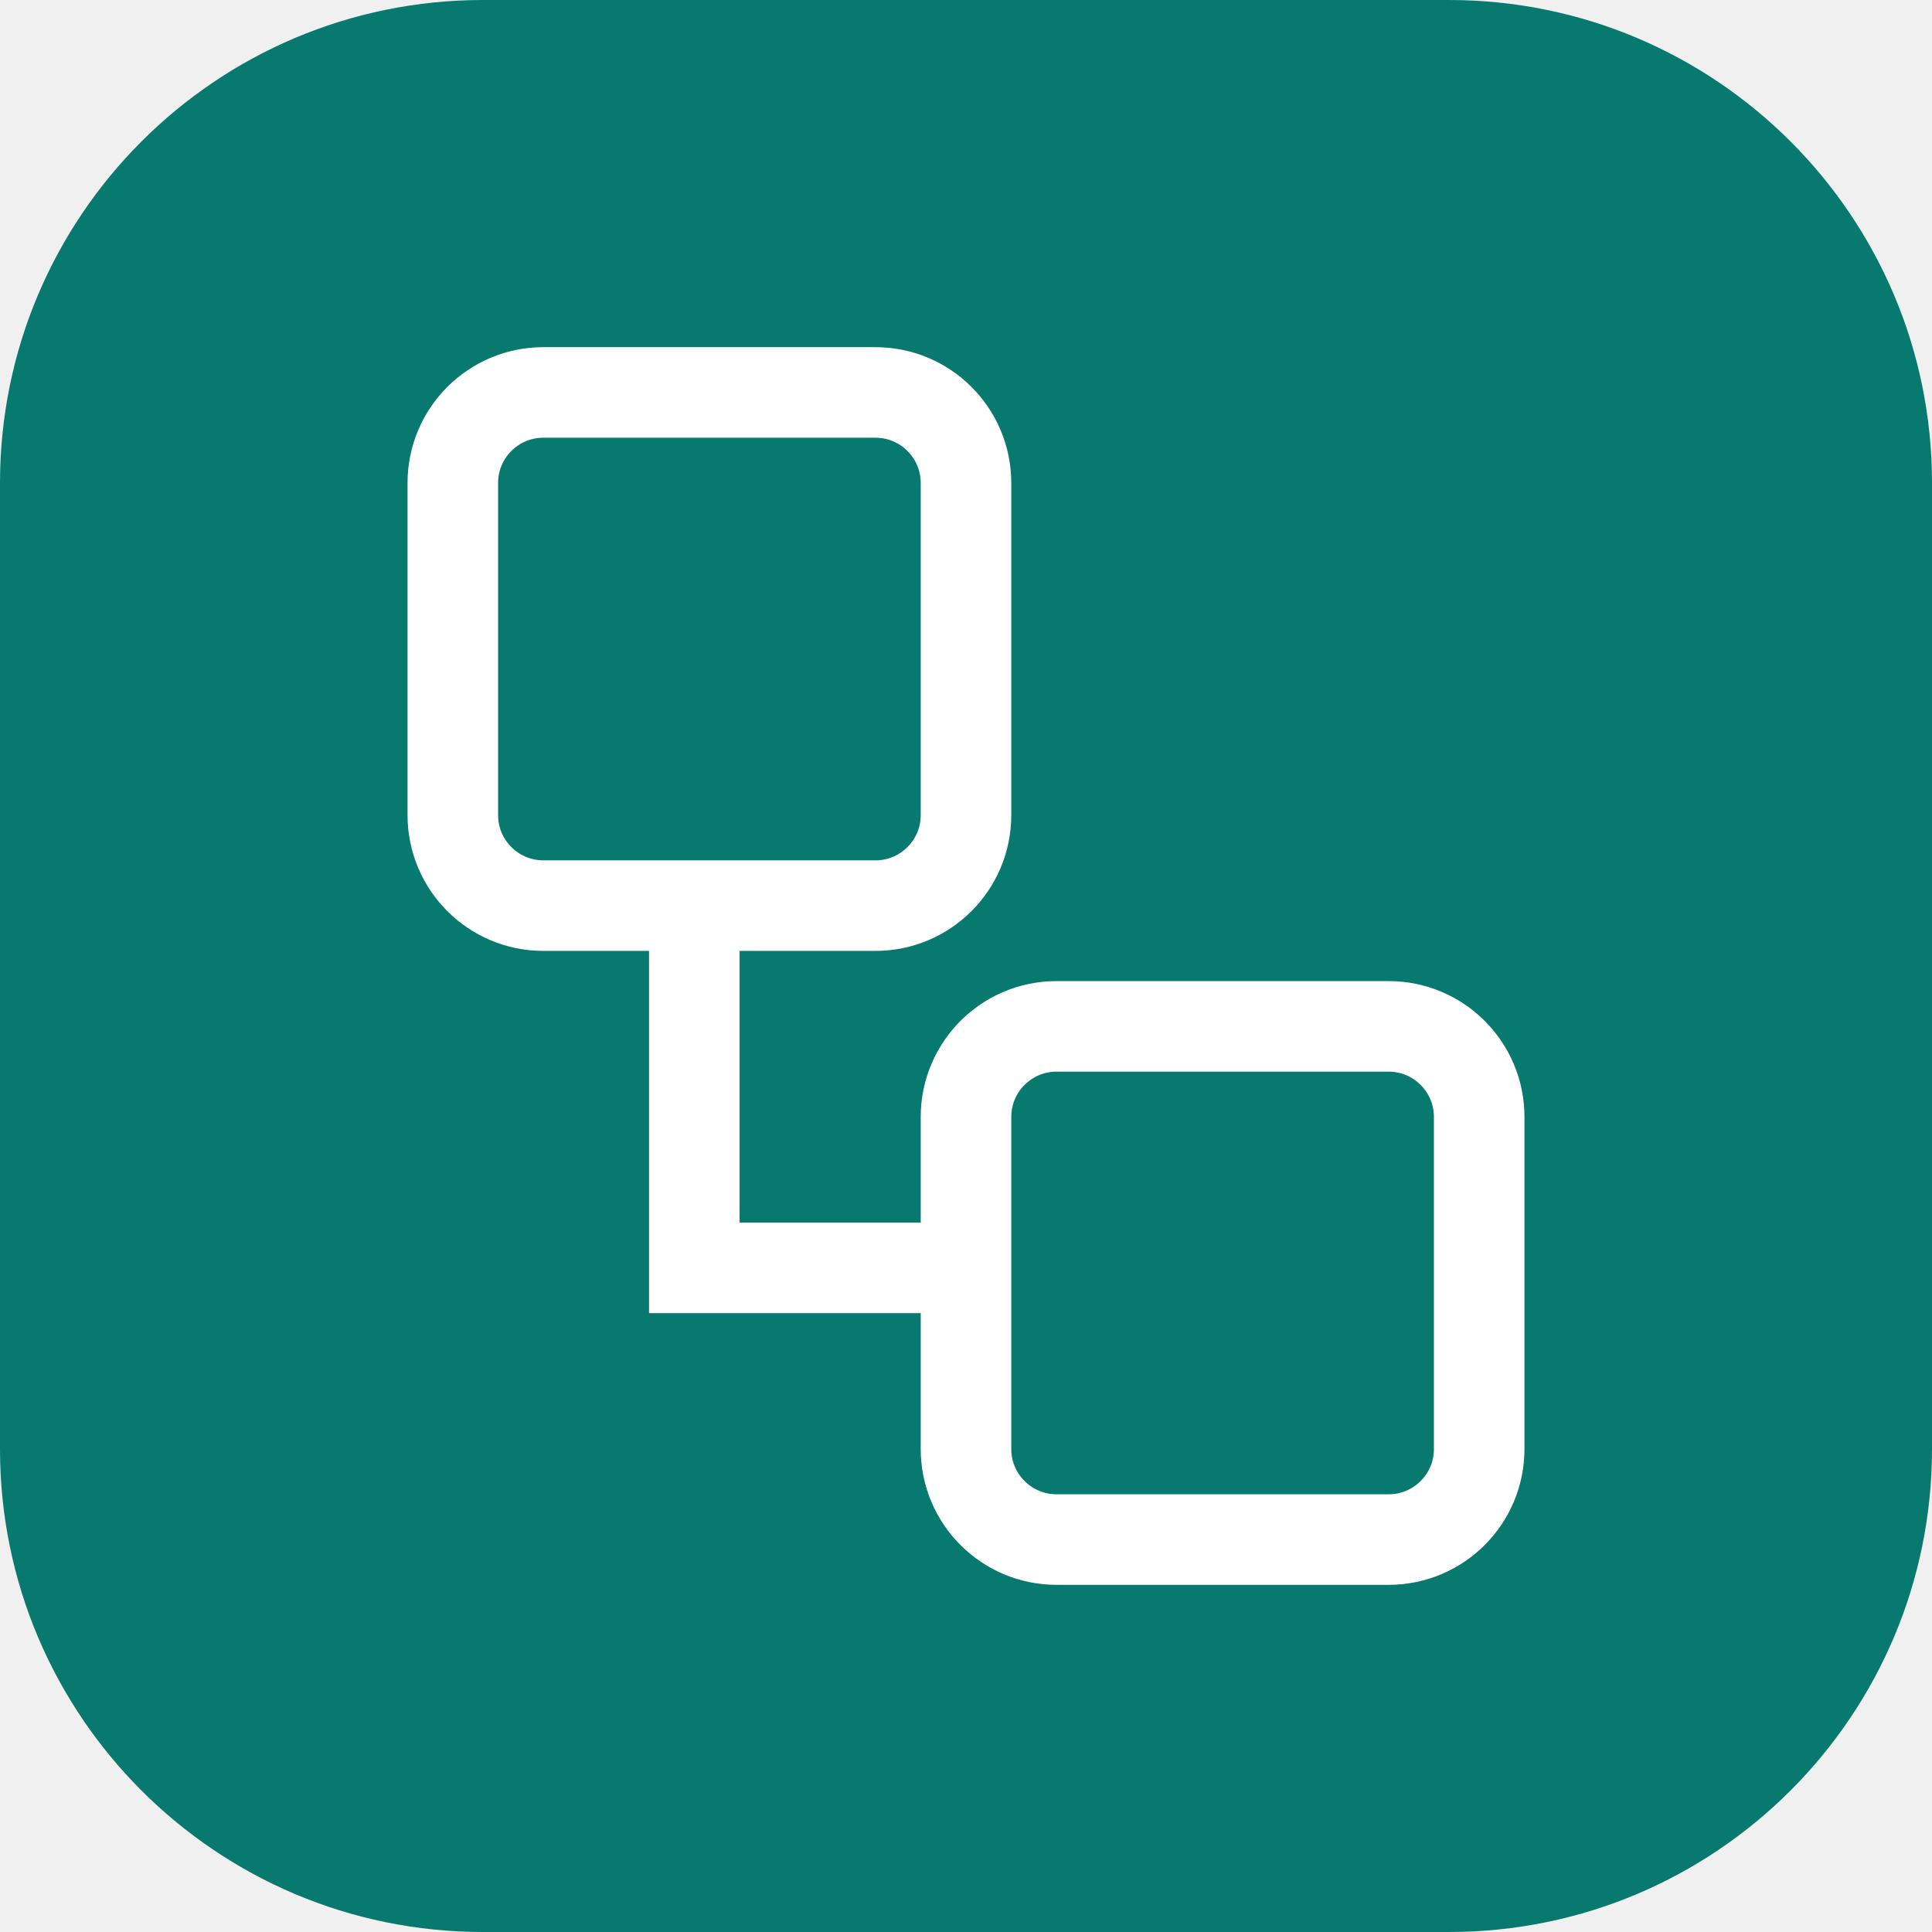
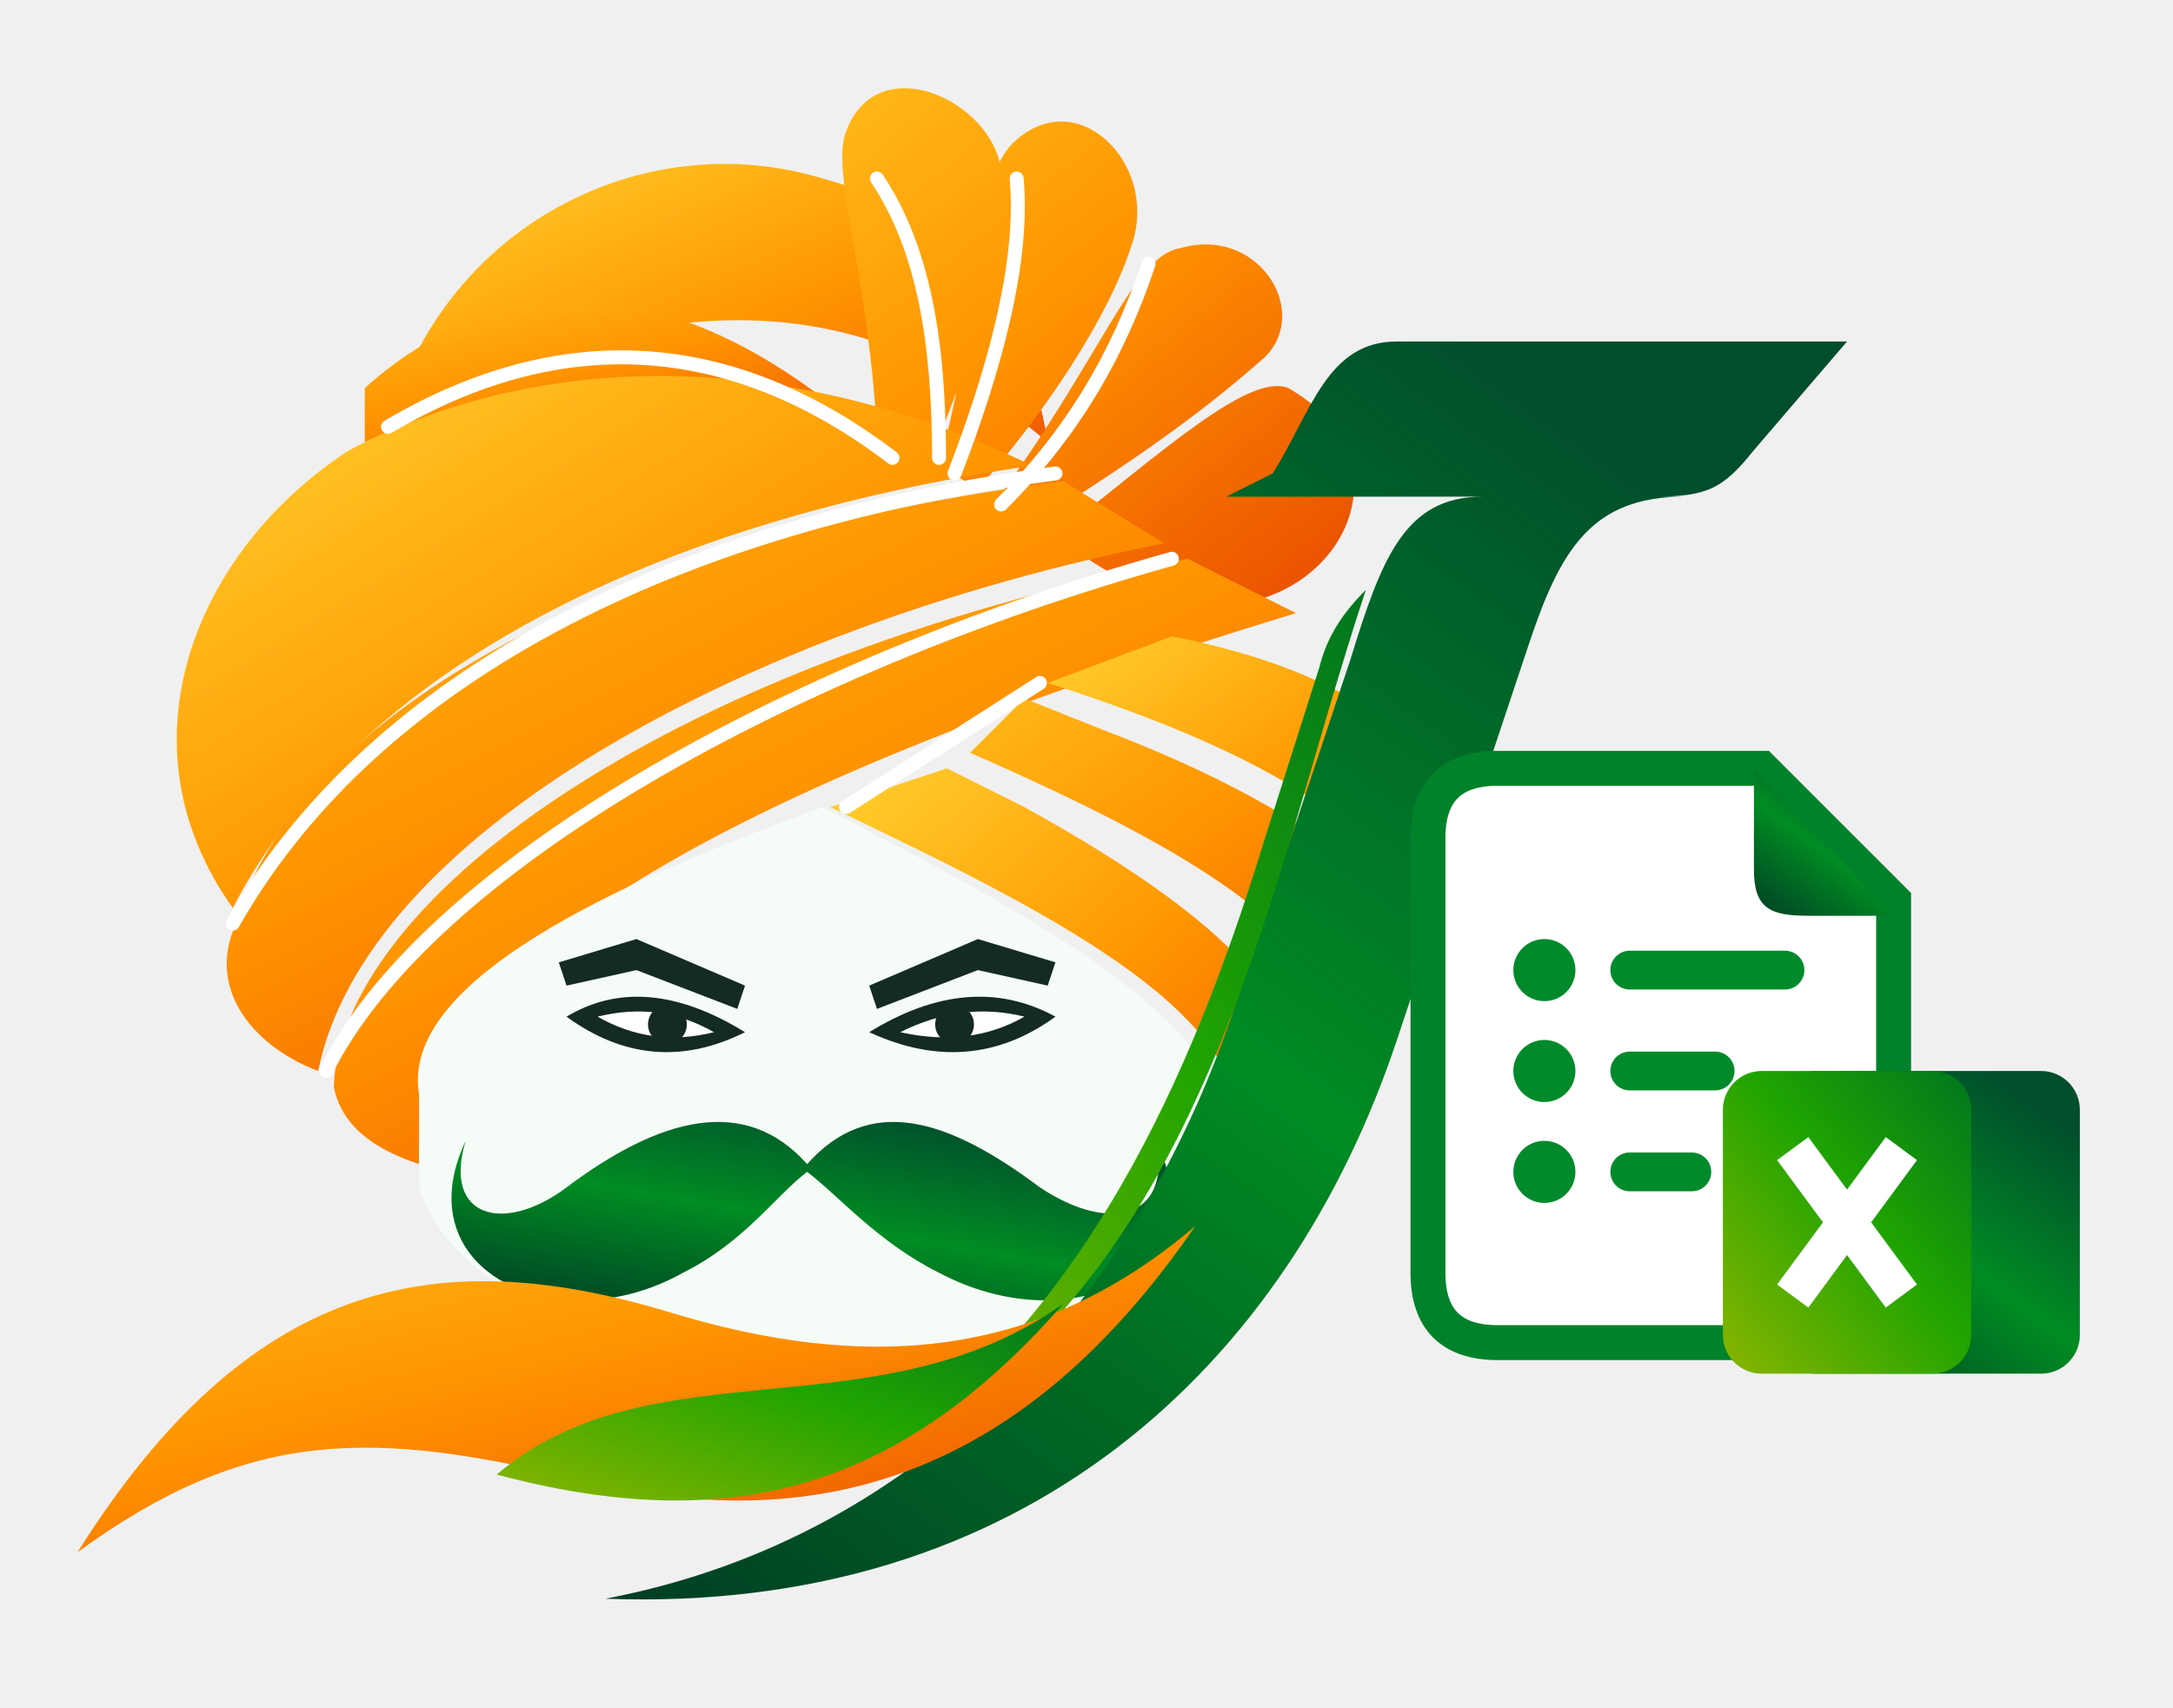
- <svg xmlns="http://www.w3.org/2000/svg" viewBox="0 0 64 64">
-   <rect width="64" height="64" rx="16" fill="#08796e" />
-   <g fill="none" stroke="white" stroke-width="3">
-     <rect x="15" y="13" width="17" height="17" rx="3" />
-     <rect x="32" y="34" width="17" height="17" rx="3" />
-     <path d="M23 30v12h9" />
+ <svg xmlns="http://www.w3.org/2000/svg" viewBox="0 0 280 220">
+   <defs>
+     <linearGradient id="saffron" x1="0" y1="0" x2="0.8" y2="1">
+       <stop stop-color="#ffba18" />
+       <stop offset=".48" stop-color="#ff9200" />
+       <stop offset="1" stop-color="#ec5500" />
+     </linearGradient>
+     <linearGradient id="fold" x1="0" y1="0" x2="1" y2="1">
+       <stop stop-color="#ffd12e" />
+       <stop offset=".55" stop-color="#ff9600" />
+       <stop offset="1" stop-color="#f05b00" />
+     </linearGradient>
+     <linearGradient id="green" x1="0" y1="1" x2=".7" y2="0">
+       <stop stop-color="#003d24" />
+       <stop offset=".53" stop-color="#008c23" />
+       <stop offset="1" stop-color="#004e2c" />
+     </linearGradient>
+     <linearGradient id="lime" x1="0" y1="1" x2="1" y2="0">
+       <stop stop-color="#8ab500" />
+       <stop offset=".55" stop-color="#20a400" />
+       <stop offset="1" stop-color="#00761f" />
+     </linearGradient>
+     <linearGradient id="underline">
+       <stop stop-color="#ff8800" />
+       <stop offset=".35" stop-color="#ffaf00" />
+       <stop offset=".7" stop-color="#169700" />
+       <stop offset="1" stop-color="#007822" />
+     </linearGradient>
+   </defs>
+   <g transform="translate(0 8)">
+     <g>
+       <path fill="url(#fold)" d="M50 47C57 21 83 8 106 15c15 4 26 15 29 34C114 31 88 26 50 47Z" />
+       <path fill="url(#saffron)" d="M113 48c-1-20-6-34-4-39 4-11 19-4 20 5 2 9-4 24-9 37Zm8 4c6-22 4-37 10-42 8-7 18 3 15 13-3 10-12 23-20 32Zm7 5c14-19 18-32 24-33 10-3 17 8 11 14-9 8-18 14-29 21Zm8 4c14-11 25-21 30-19 14 8 9 23-3 27-9 3-18-1-27-8Z" />
+       <path fill="url(#saffron)" d="M47 42c19-17 43-15 68 9C91 41 68 39 47 49Z" />
+       <path fill="url(#fold)" d="M45 50c27-14 59-12 88 2-48 7-87 26-103 57C15 88 25 63 45 50Z" />
+       <path fill="url(#saffron)" d="M30 112c8-29 51-51 107-58l13 8C95 73 47 100 41 130c-8-3-14-10-11-18Z" />
+       <path fill="url(#saffron)" d="M43 132c1-23 40-54 110-68l14 7C98 92 53 115 54 142c-6-2-10-5-11-10Z" />
+       <path fill="url(#fold)" d="M151 74c31 6 44 22 33 39-4-15-24-25-49-33Z" />
+       <path fill="url(#saffron)" d="m132 82 10 4c29 11 44 24 39 35-2 5-5 8-8 11 3-17-16-29-48-43Z" />
+       <path fill="url(#fold)" d="m122 91 10 5c29 16 40 29 33 42l-7 7c10-20-22-35-51-49Z" />
+       <g fill="none" stroke="#fff" stroke-width="1.8" stroke-linecap="round">
+         <path d="M50 47c22-13 44-12 65 4M30 111c17-30 54-51 106-58M42 130c13-26 59-52 109-66M109 96l25-16M113 15c6 9 8 21 8 36M131 15c1 11-3 25-8 38M148 26c-4 12-10 22-19 31" />
+       </g>
+       <path fill="#f5fbf7" d="M54 133c-2-12 16-24 52-37 27 14 54 28 52 44-1 18-25 26-53 26-29 0-47-8-51-21Z" />
+       <g fill="#142b22">
+         <path d="m72 116 10-3 14 6-1 3-13-5-9 2Z" />
+         <path d="m112 119 14-6 10 3-1 3-9-2-13 5Z" />
+         <path d="M73 123q10-6 23 2-12 6-23-2Z" />
+         <path d="M112 125q13-8 24-2-11 8-24 2Z" />
+       </g>
+       <g fill="#fff">
+         <path d="M77 123q8-2 15 2-8 2-15-2Z" />
+         <path d="M116 125q8-4 16-2-7 4-16 2Z" />
+       </g>
+       <g fill="#142b22">
+         <circle cx="86" cy="124" r="2.5" />
+         <circle cx="123" cy="124" r="2.5" />
+       </g>
+       <path fill="url(#green)" d="M60 139c-8 17 12 26 28 17 8-4 12-10 16-13 4 3 9 9 17 13 17 9 36 0 28-17 2 10-6 12-15 6-12-9-22-12-30-3-8-9-19-6-31 3-8 6-16 4-13-6Z" />
+       <path fill="url(#green)" d="M164 53c5-8 7-17 16-17h58l-12 14c-4 5-6 6-13 6h-22c-10 0-13 8-17 21l-15 45c-12 36-39 68-81 76 54 2 88-30 102-72l17-51c4-12 8-19 20-19h-59Z" />
+       <path fill="url(#lime)" d="M176 68c-13 39-20 89-63 112 29-20 42-54 50-80l7-22c1-4 3-7 6-10Z" />
+       <path fill="url(#saffron)" d="M10 192c22-35 46-40 76-31 26 8 48 6 68-11-22 32-48 40-78 33-28-7-44-7-66 9Z" />
+       <path fill="url(#lime)" d="M64 182c20-17 49-5 73-22-21 24-43 30-73 22Z" />
+       <path d="M193 91h34l17 17v48c0 6-3 9-9 9h-42c-6 0-9-3-9-9v-56c0-6 3-9 9-9Z" fill="#fff" stroke="#00822b" stroke-width="4.5" />
+       <path fill="url(#green)" d="M226 91v13c0 5 2 6 7 6h11Z" />
+       <g fill="#008a2b">
+         <circle cx="199" cy="117" r="4" />
+         <circle cx="199" cy="130" r="4" />
+         <circle cx="199" cy="143" r="4" />
+       </g>
+       <path d="M210 117h20m-20 13h11m-11 13h8" fill="none" stroke="#008a2b" stroke-width="5" stroke-linecap="round" />
+       <rect x="229" y="130" width="39" height="39" rx="5" fill="url(#green)" />
+       <rect x="222" y="130" width="32" height="39" rx="5" fill="url(#lime)" />
+       <path d="m231 140 14 19m0-19-14 19" stroke="#fff" stroke-width="5" />
+     </g>
  </g>
</svg>
